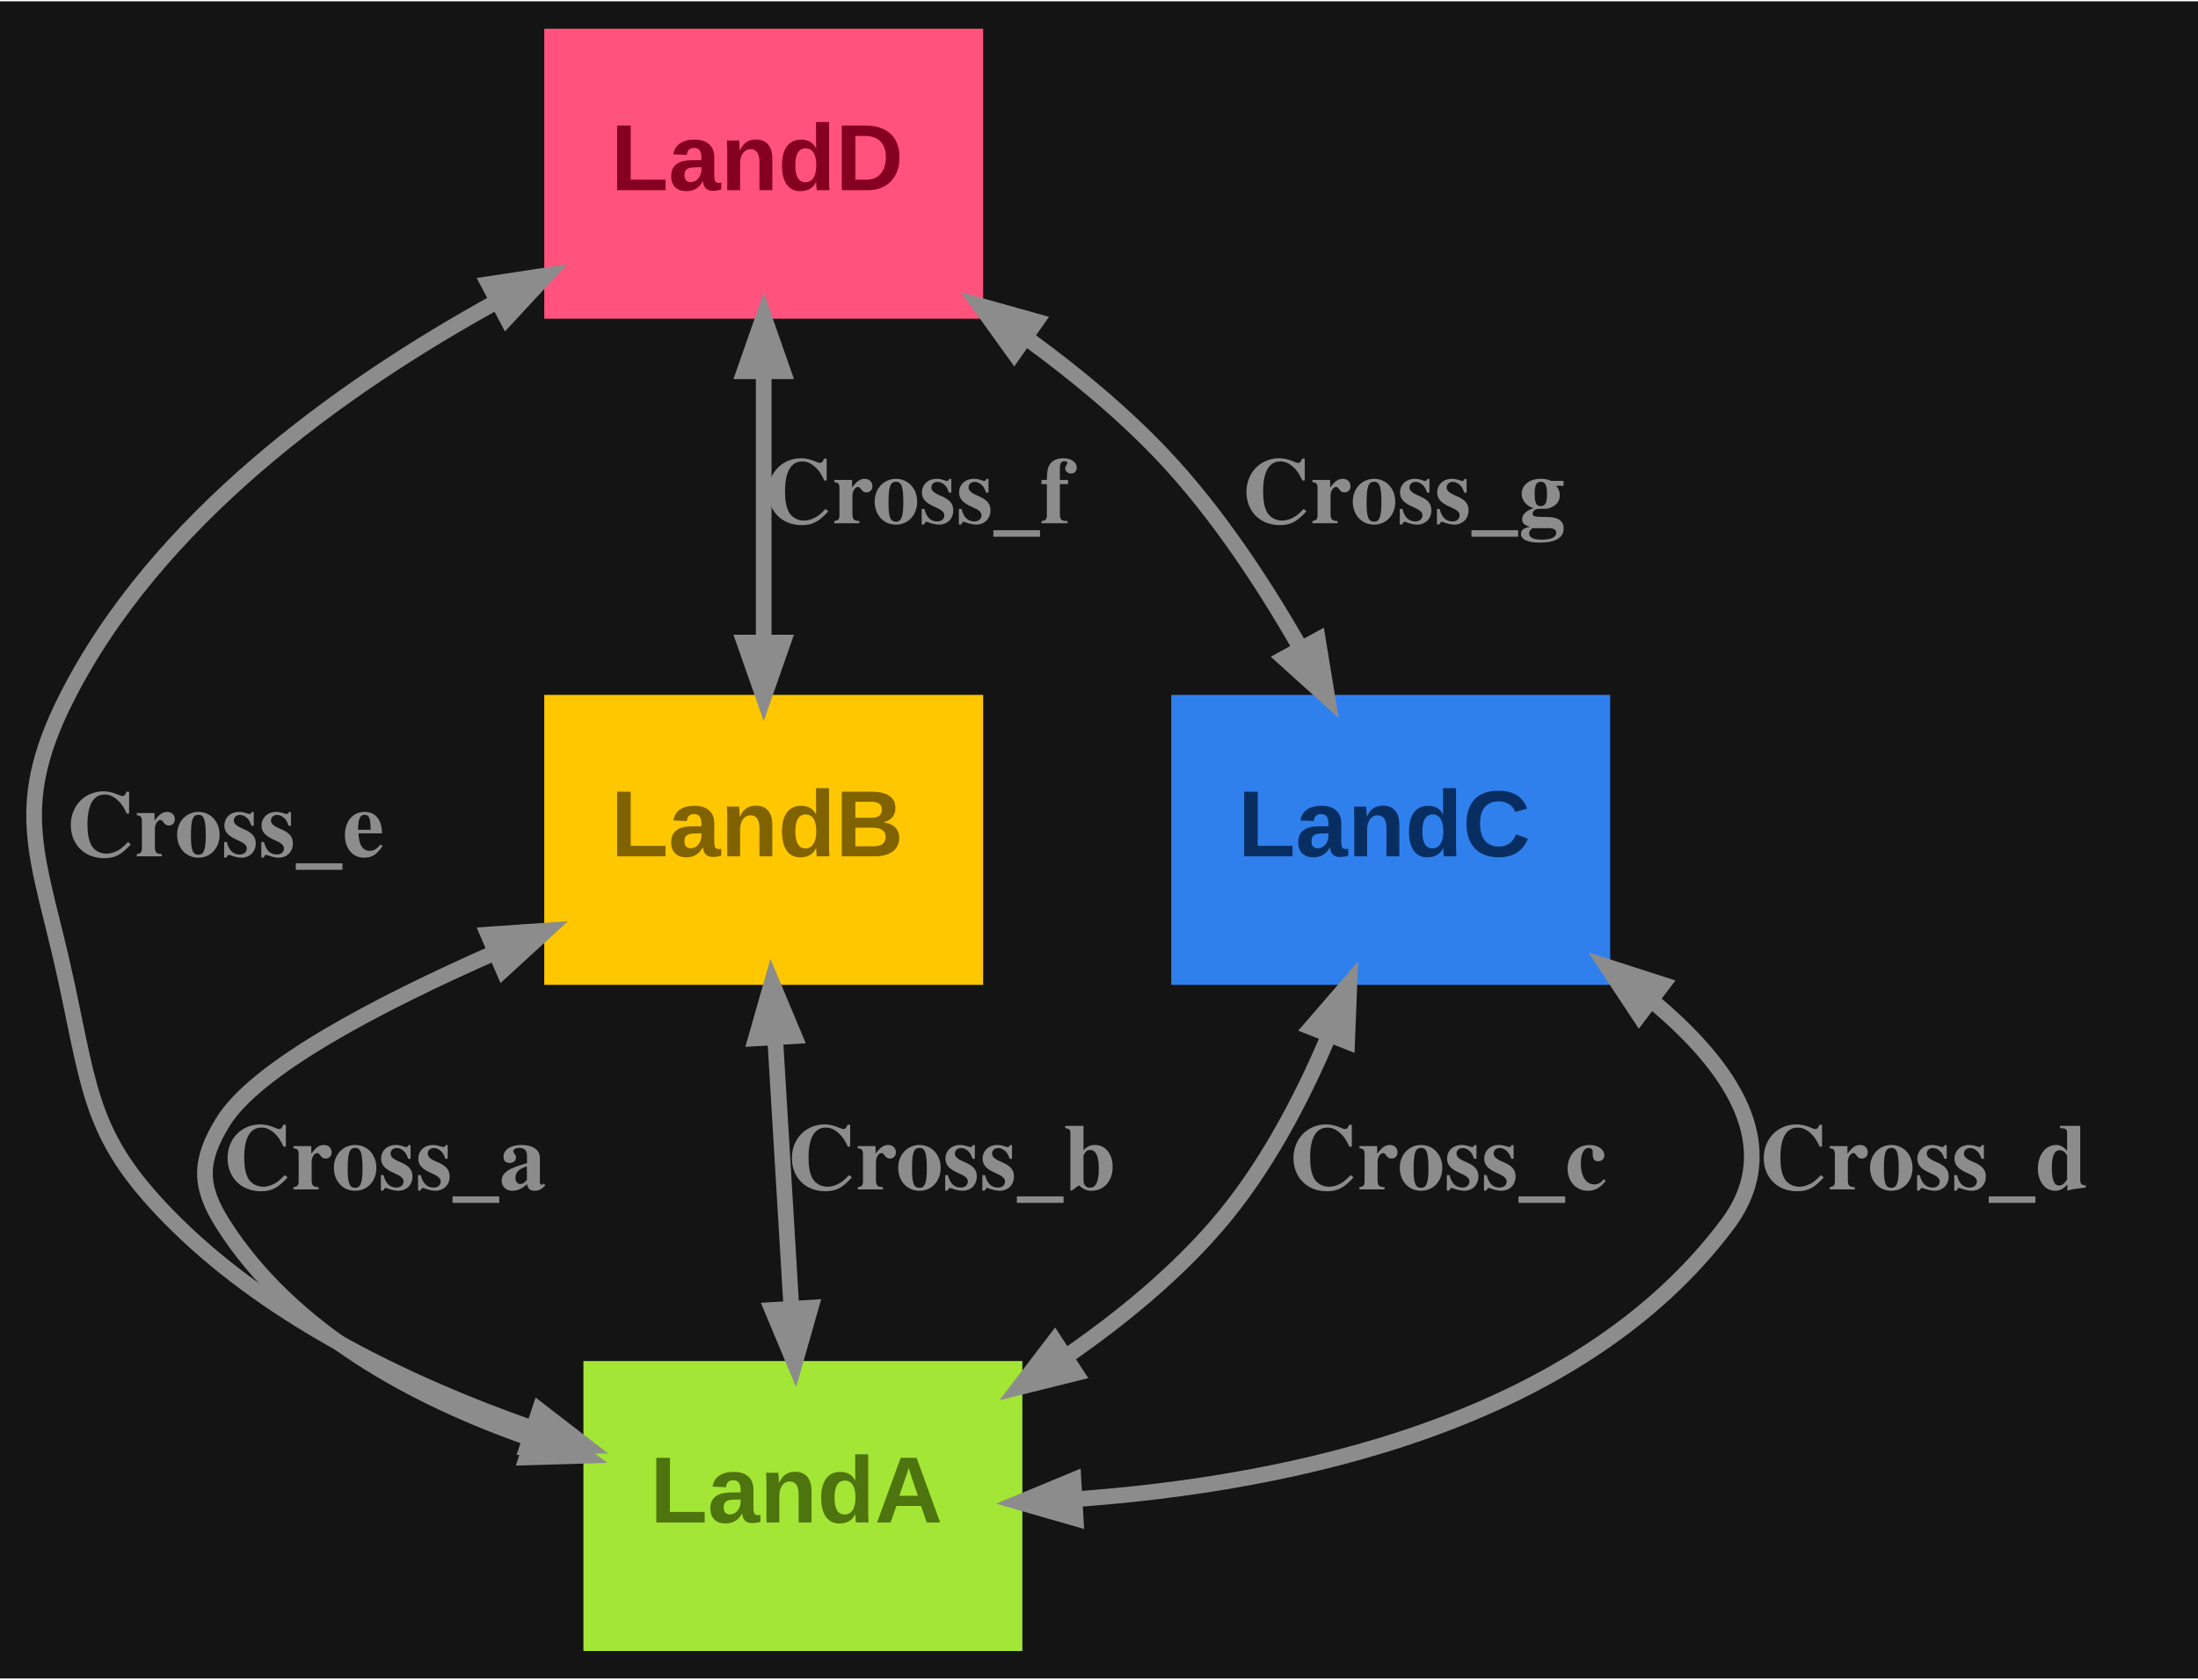
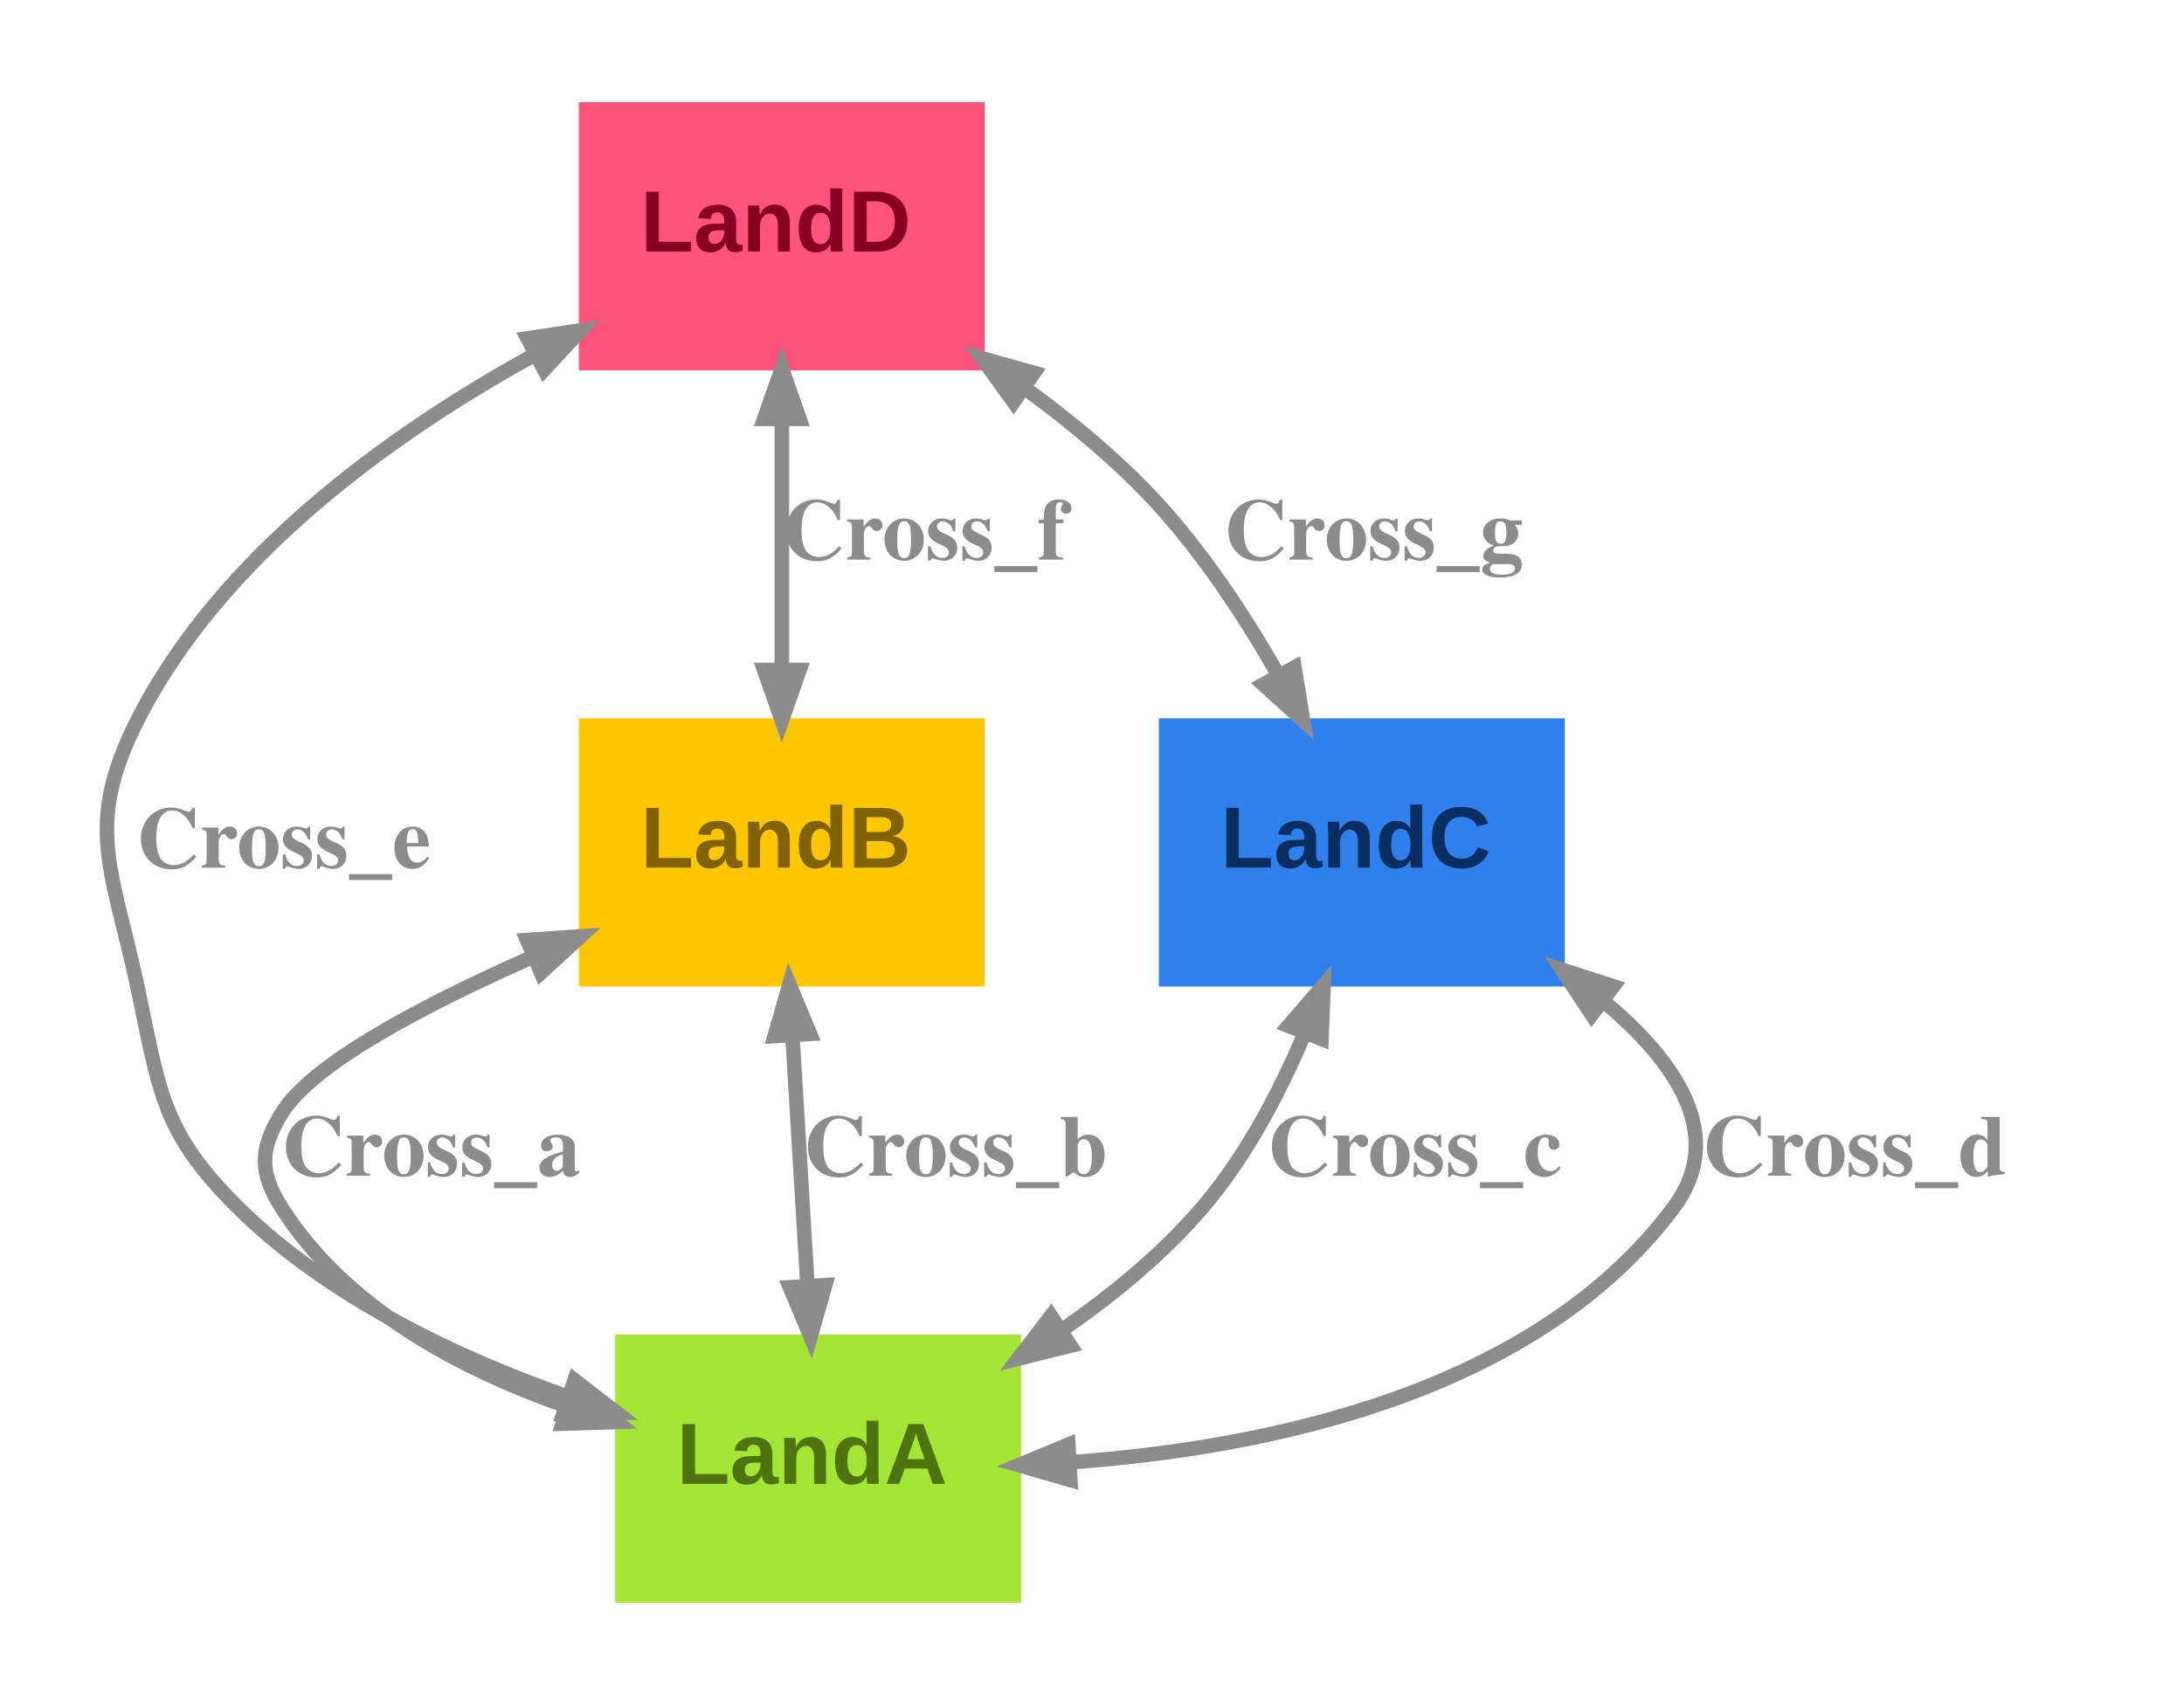
- <svg xmlns="http://www.w3.org/2000/svg" width="280pt" height="214pt" viewBox="0.00 0.00 280.44 214.00">
-   <g id="graph0" class="graph" transform="scale(1 1) rotate(0) translate(4 210)">
-     <polygon fill="#141414" stroke="transparent" points="-4,4 -4,-210 276.44,-210 276.44,4 -4,4" />
+ <svg xmlns="http://www.w3.org/2000/svg" width="301pt" height="235pt" viewBox="0.00 0.00 301.24 234.80">
+   <g id="graph0" class="graph" transform="scale(1 1) rotate(0) translate(14.4 220.4)">
+     <polygon fill="transparent" stroke="transparent" points="-14.4,14.4 -14.4,-220.4 286.84,-220.4 286.84,14.4 -14.4,14.4" />
    <g id="node1" class="node">
      <polygon fill="#a3e635" stroke="#a3e635" points="125.94,-36 70.94,-36 70.94,0 125.94,0 125.94,-36" />
      <text text-anchor="start" x="78.94" y="-15.9" font-family="Arial" font-weight="bold" font-size="12.00" fill="#4d740e">LandA</text>
    </g>
    <g id="node2" class="node">
      <polygon fill="#ffc700" stroke="#ffc700" points="120.94,-121 65.94,-121 65.94,-85 120.94,-85 120.94,-121" />
      <text text-anchor="start" x="73.94" y="-100.9" font-family="Arial" font-weight="bold" font-size="12.00" fill="#806300">LandB</text>
    </g>
    <g id="edge1" class="edge">
      <path fill="none" stroke="#8c8c8c" stroke-width="2" d="M59.23,-88.66C44.05,-81.97 28.65,-73.86 24.44,-67 21.42,-62.08 21.35,-58.88 24.44,-54 33.21,-40.15 49.1,-31.68 63.91,-26.55" />
      <polygon fill="#8c8c8c" stroke="#8c8c8c" stroke-width="2" points="58.29,-90.92 65.69,-91.43 60.22,-86.42 58.29,-90.92" />
      <polygon fill="#8c8c8c" stroke="#8c8c8c" stroke-width="2" points="64.68,-28.87 70.61,-24.42 63.2,-24.2 64.68,-28.87" />
      <text text-anchor="start" x="24.44" y="-58.4" font-family="Times,serif" font-weight="bold" font-size="12.00" fill="#8c8c8c">Cross_a</text>
    </g>
    <g id="edge2" class="edge">
      <path fill="none" stroke="#8c8c8c" stroke-width="2" d="M94.9,-77.74C95.55,-66.91 96.32,-54.17 96.97,-43.33" />
      <polygon fill="#8c8c8c" stroke="#8c8c8c" stroke-width="2" points="92.45,-77.67 94.48,-84.8 97.34,-77.96 92.45,-77.67" />
      <polygon fill="#8c8c8c" stroke="#8c8c8c" stroke-width="2" points="99.43,-43.31 97.4,-36.18 94.54,-43.02 99.43,-43.31" />
      <text text-anchor="start" x="96.44" y="-58.4" font-family="Times,serif" font-weight="bold" font-size="12.00" fill="#8c8c8c">Cross_b</text>
    </g>
    <g id="node3" class="node">
      <polygon fill="#2f80ed" stroke="#2f80ed" points="200.94,-121 145.94,-121 145.94,-85 200.94,-85 200.94,-121" />
      <text text-anchor="start" x="153.94" y="-100.9" font-family="Arial" font-weight="bold" font-size="12.00" fill="#082e61">LandC</text>
    </g>
    <g id="edge3" class="edge">
      <path fill="none" stroke="#8c8c8c" stroke-width="2" d="M165.53,-78.01C162.07,-69.81 157.4,-60.96 151.44,-54 145.95,-47.59 139,-41.88 131.96,-37.03" />
      <polygon fill="#8c8c8c" stroke="#8c8c8c" stroke-width="2" points="163.32,-79.07 168.17,-84.68 167.88,-77.27 163.32,-79.07" />
      <polygon fill="#8c8c8c" stroke="#8c8c8c" stroke-width="2" points="133.25,-34.95 126.05,-33.16 130.56,-39.05 133.25,-34.95" />
      <text text-anchor="start" x="160.44" y="-58.4" font-family="Times,serif" font-weight="bold" font-size="12.00" fill="#8c8c8c">Cross_c</text>
    </g>
    <g id="edge4" class="edge">
      <path fill="none" stroke="#8c8c8c" stroke-width="2" d="M206.67,-82.56C216.92,-74.08 223.79,-63.85 216.44,-54 197.43,-28.54 160.69,-20.84 133.23,-18.87" />
      <polygon fill="#8c8c8c" stroke="#8c8c8c" stroke-width="2" points="205.15,-80.63 201.06,-86.82 208.12,-84.54 205.15,-80.63" />
      <polygon fill="#8c8c8c" stroke="#8c8c8c" stroke-width="2" points="133.24,-16.42 126.11,-18.47 132.96,-21.31 133.24,-16.42" />
      <text text-anchor="start" x="220.44" y="-58.4" font-family="Times,serif" font-weight="bold" font-size="12.00" fill="#8c8c8c">Cross_d</text>
    </g>
    <g id="node4" class="node">
      <polygon fill="#ff527c" stroke="#ff527c" points="120.94,-206 65.94,-206 65.94,-170 120.94,-170 120.94,-206" />
      <text text-anchor="start" x="73.94" y="-185.9" font-family="Arial" font-weight="bold" font-size="12.00" fill="#850020">LandD</text>
    </g>
    <g id="edge5" class="edge">
      <path fill="none" stroke="#8c8c8c" stroke-width="2" d="M59.35,-171.67C39.39,-160.68 15.91,-143.79 4.44,-121 -2.76,-106.71 1.07,-100.64 4.44,-85 7.62,-70.22 7.69,-64.63 18.44,-54 30.88,-41.71 48.34,-33.39 63.79,-27.96" />
      <polygon fill="#8c8c8c" stroke="#8c8c8c" stroke-width="2" points="58.36,-173.92 65.69,-175.03 60.65,-169.59 58.36,-173.92" />
      <polygon fill="#8c8c8c" stroke="#8c8c8c" stroke-width="2" points="64.84,-30.19 70.71,-25.66 63.3,-25.54 64.84,-30.19" />
      <text text-anchor="start" x="4.44" y="-100.9" font-family="Times,serif" font-weight="bold" font-size="12.00" fill="#8c8c8c">Cross_e</text>
    </g>
    <g id="edge6" class="edge">
      <path fill="none" stroke="#8c8c8c" stroke-width="2" d="M93.44,-162.74C93.44,-151.91 93.44,-139.17 93.44,-128.33" />
      <polygon fill="#8c8c8c" stroke="#8c8c8c" stroke-width="2" points="90.99,-162.8 93.44,-169.8 95.89,-162.8 90.99,-162.8" />
      <polygon fill="#8c8c8c" stroke="#8c8c8c" stroke-width="2" points="95.89,-128.18 93.44,-121.18 90.99,-128.18 95.89,-128.18" />
      <text text-anchor="start" x="93.44" y="-143.4" font-family="Times,serif" font-weight="bold" font-size="12.00" fill="#8c8c8c">Cross_f</text>
    </g>
    <g id="edge7" class="edge">
      <path fill="none" stroke="#8c8c8c" stroke-width="2" d="M127.18,-166.88C133.3,-162.42 139.35,-157.39 144.44,-152 151.25,-144.78 157.24,-135.69 161.98,-127.37" />
      <polygon fill="#8c8c8c" stroke="#8c8c8c" stroke-width="2" points="125.4,-165.14 121.07,-171.16 128.21,-169.16 125.4,-165.14" />
      <polygon fill="#8c8c8c" stroke="#8c8c8c" stroke-width="2" points="164.15,-128.52 165.35,-121.2 159.85,-126.17 164.15,-128.52" />
      <text text-anchor="start" x="154.44" y="-143.4" font-family="Times,serif" font-weight="bold" font-size="12.00" fill="#8c8c8c">Cross_g</text>
    </g>
  </g>
</svg>
